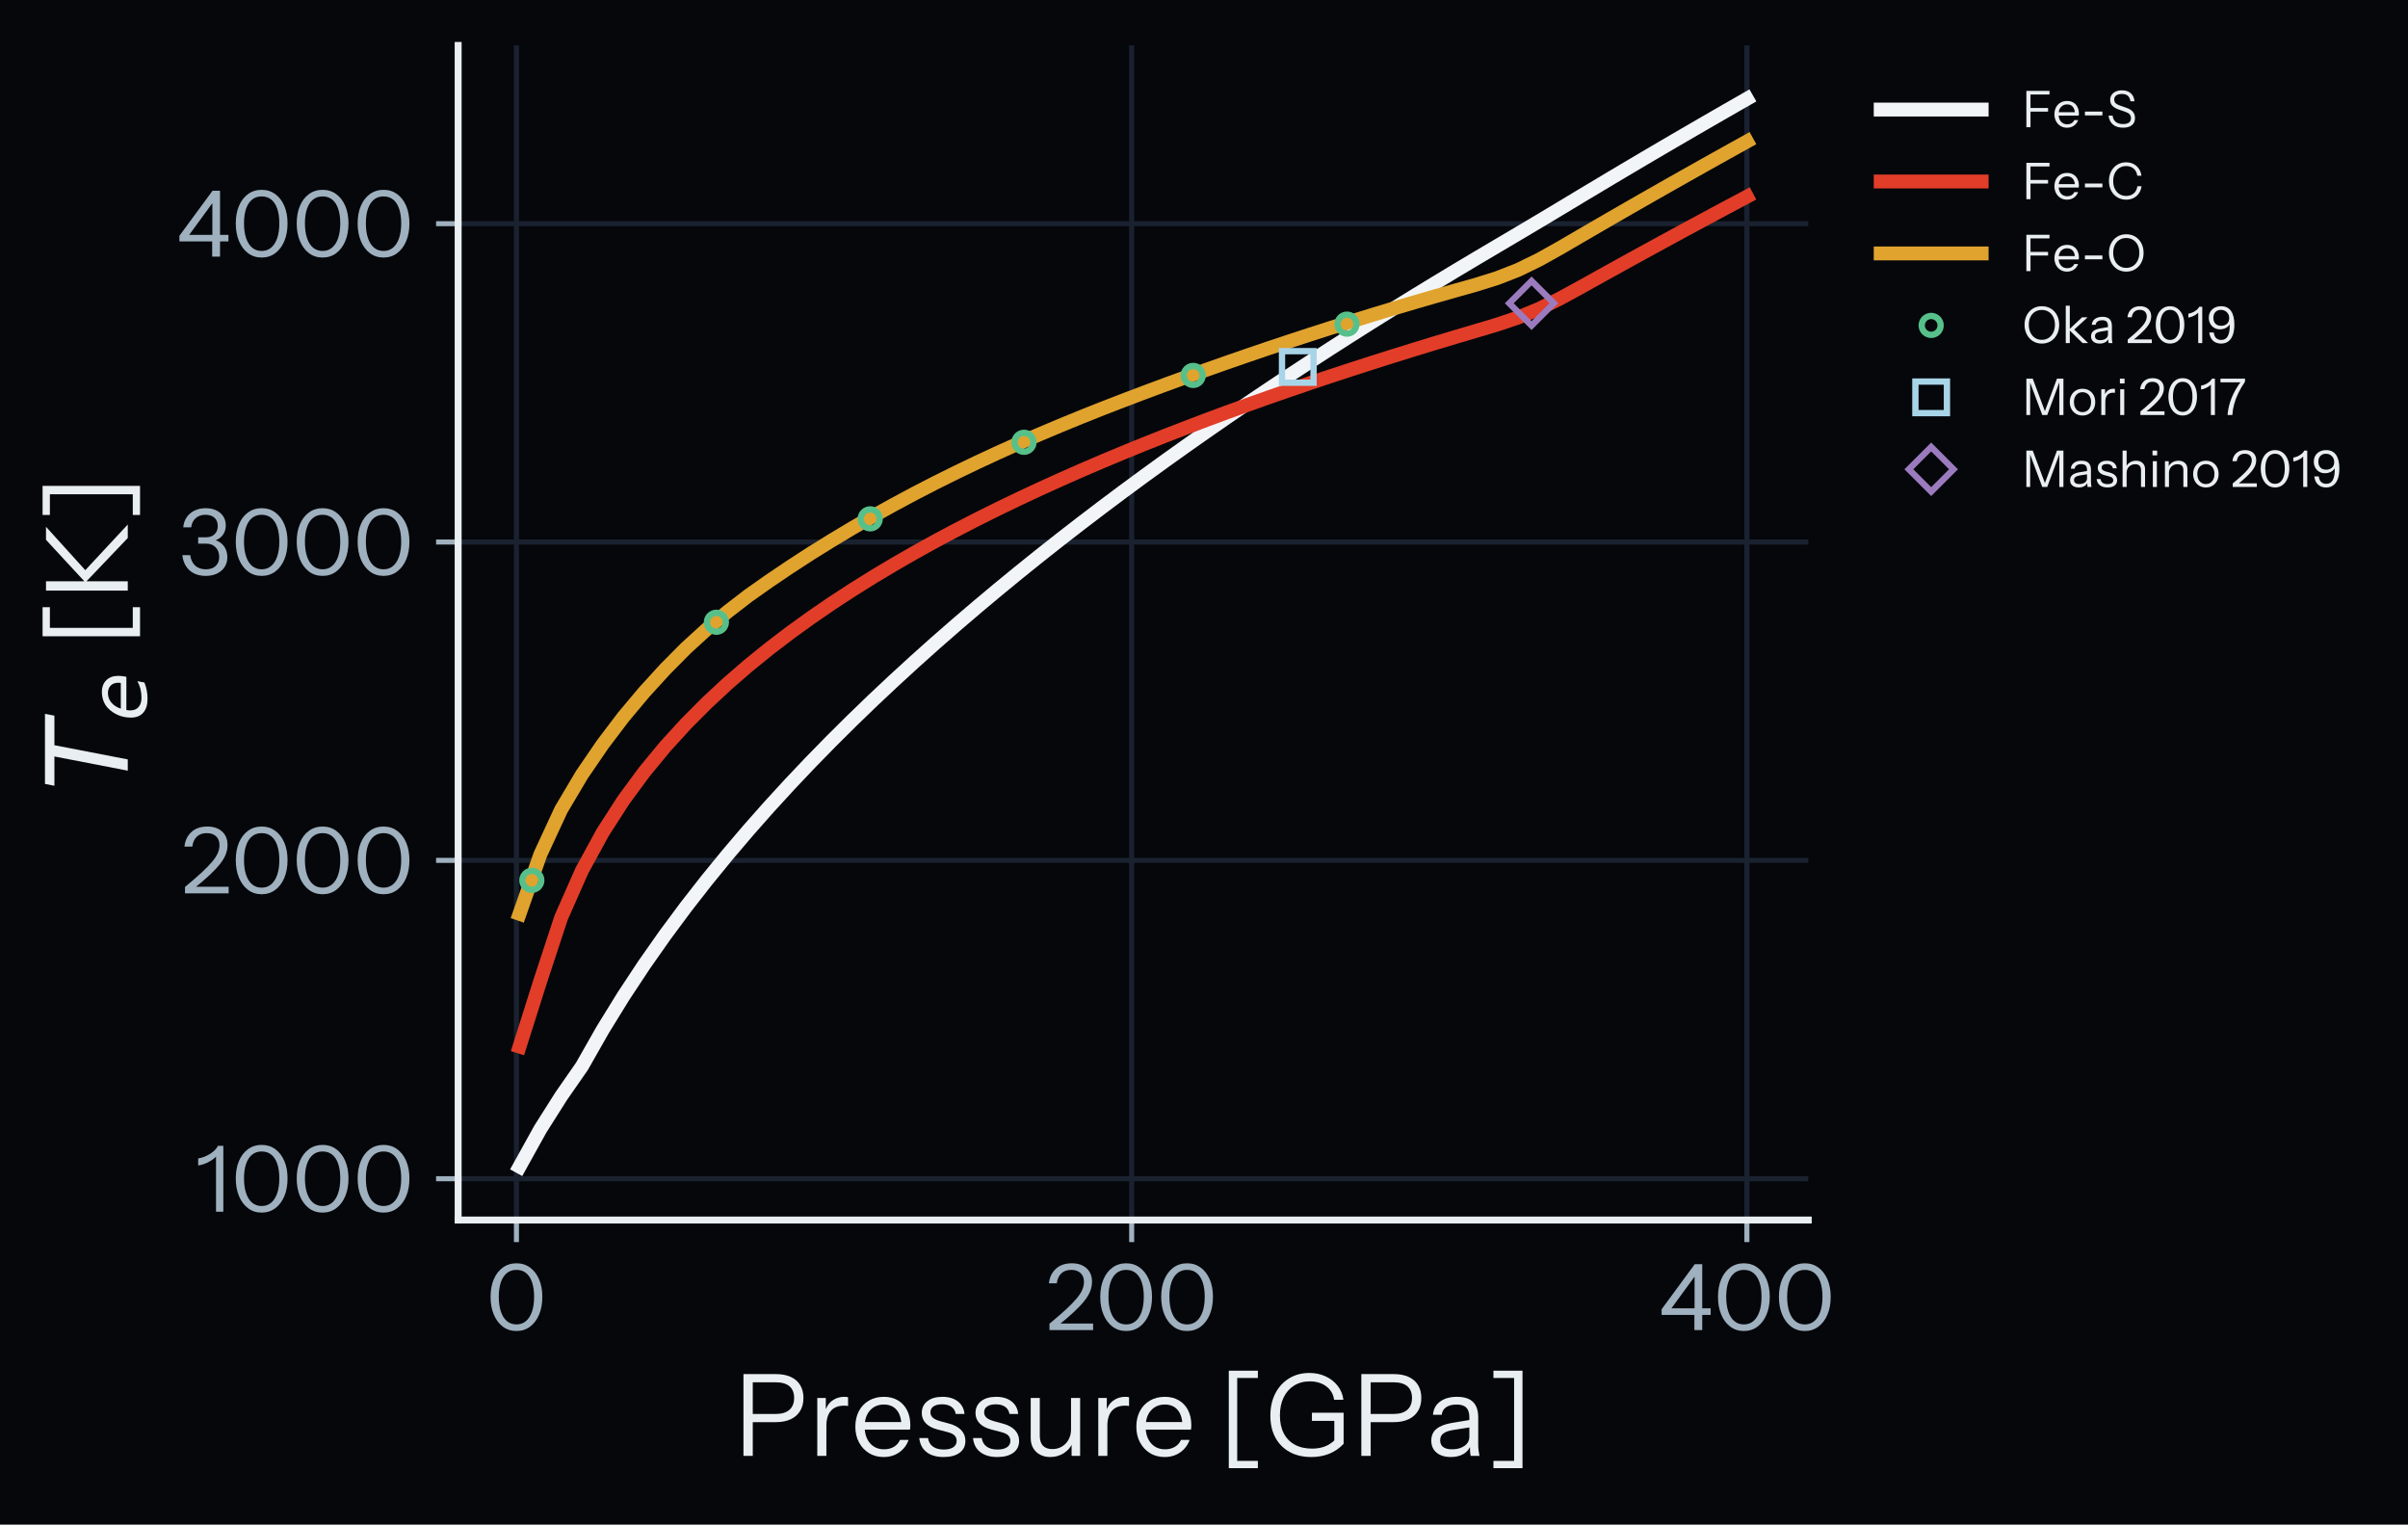
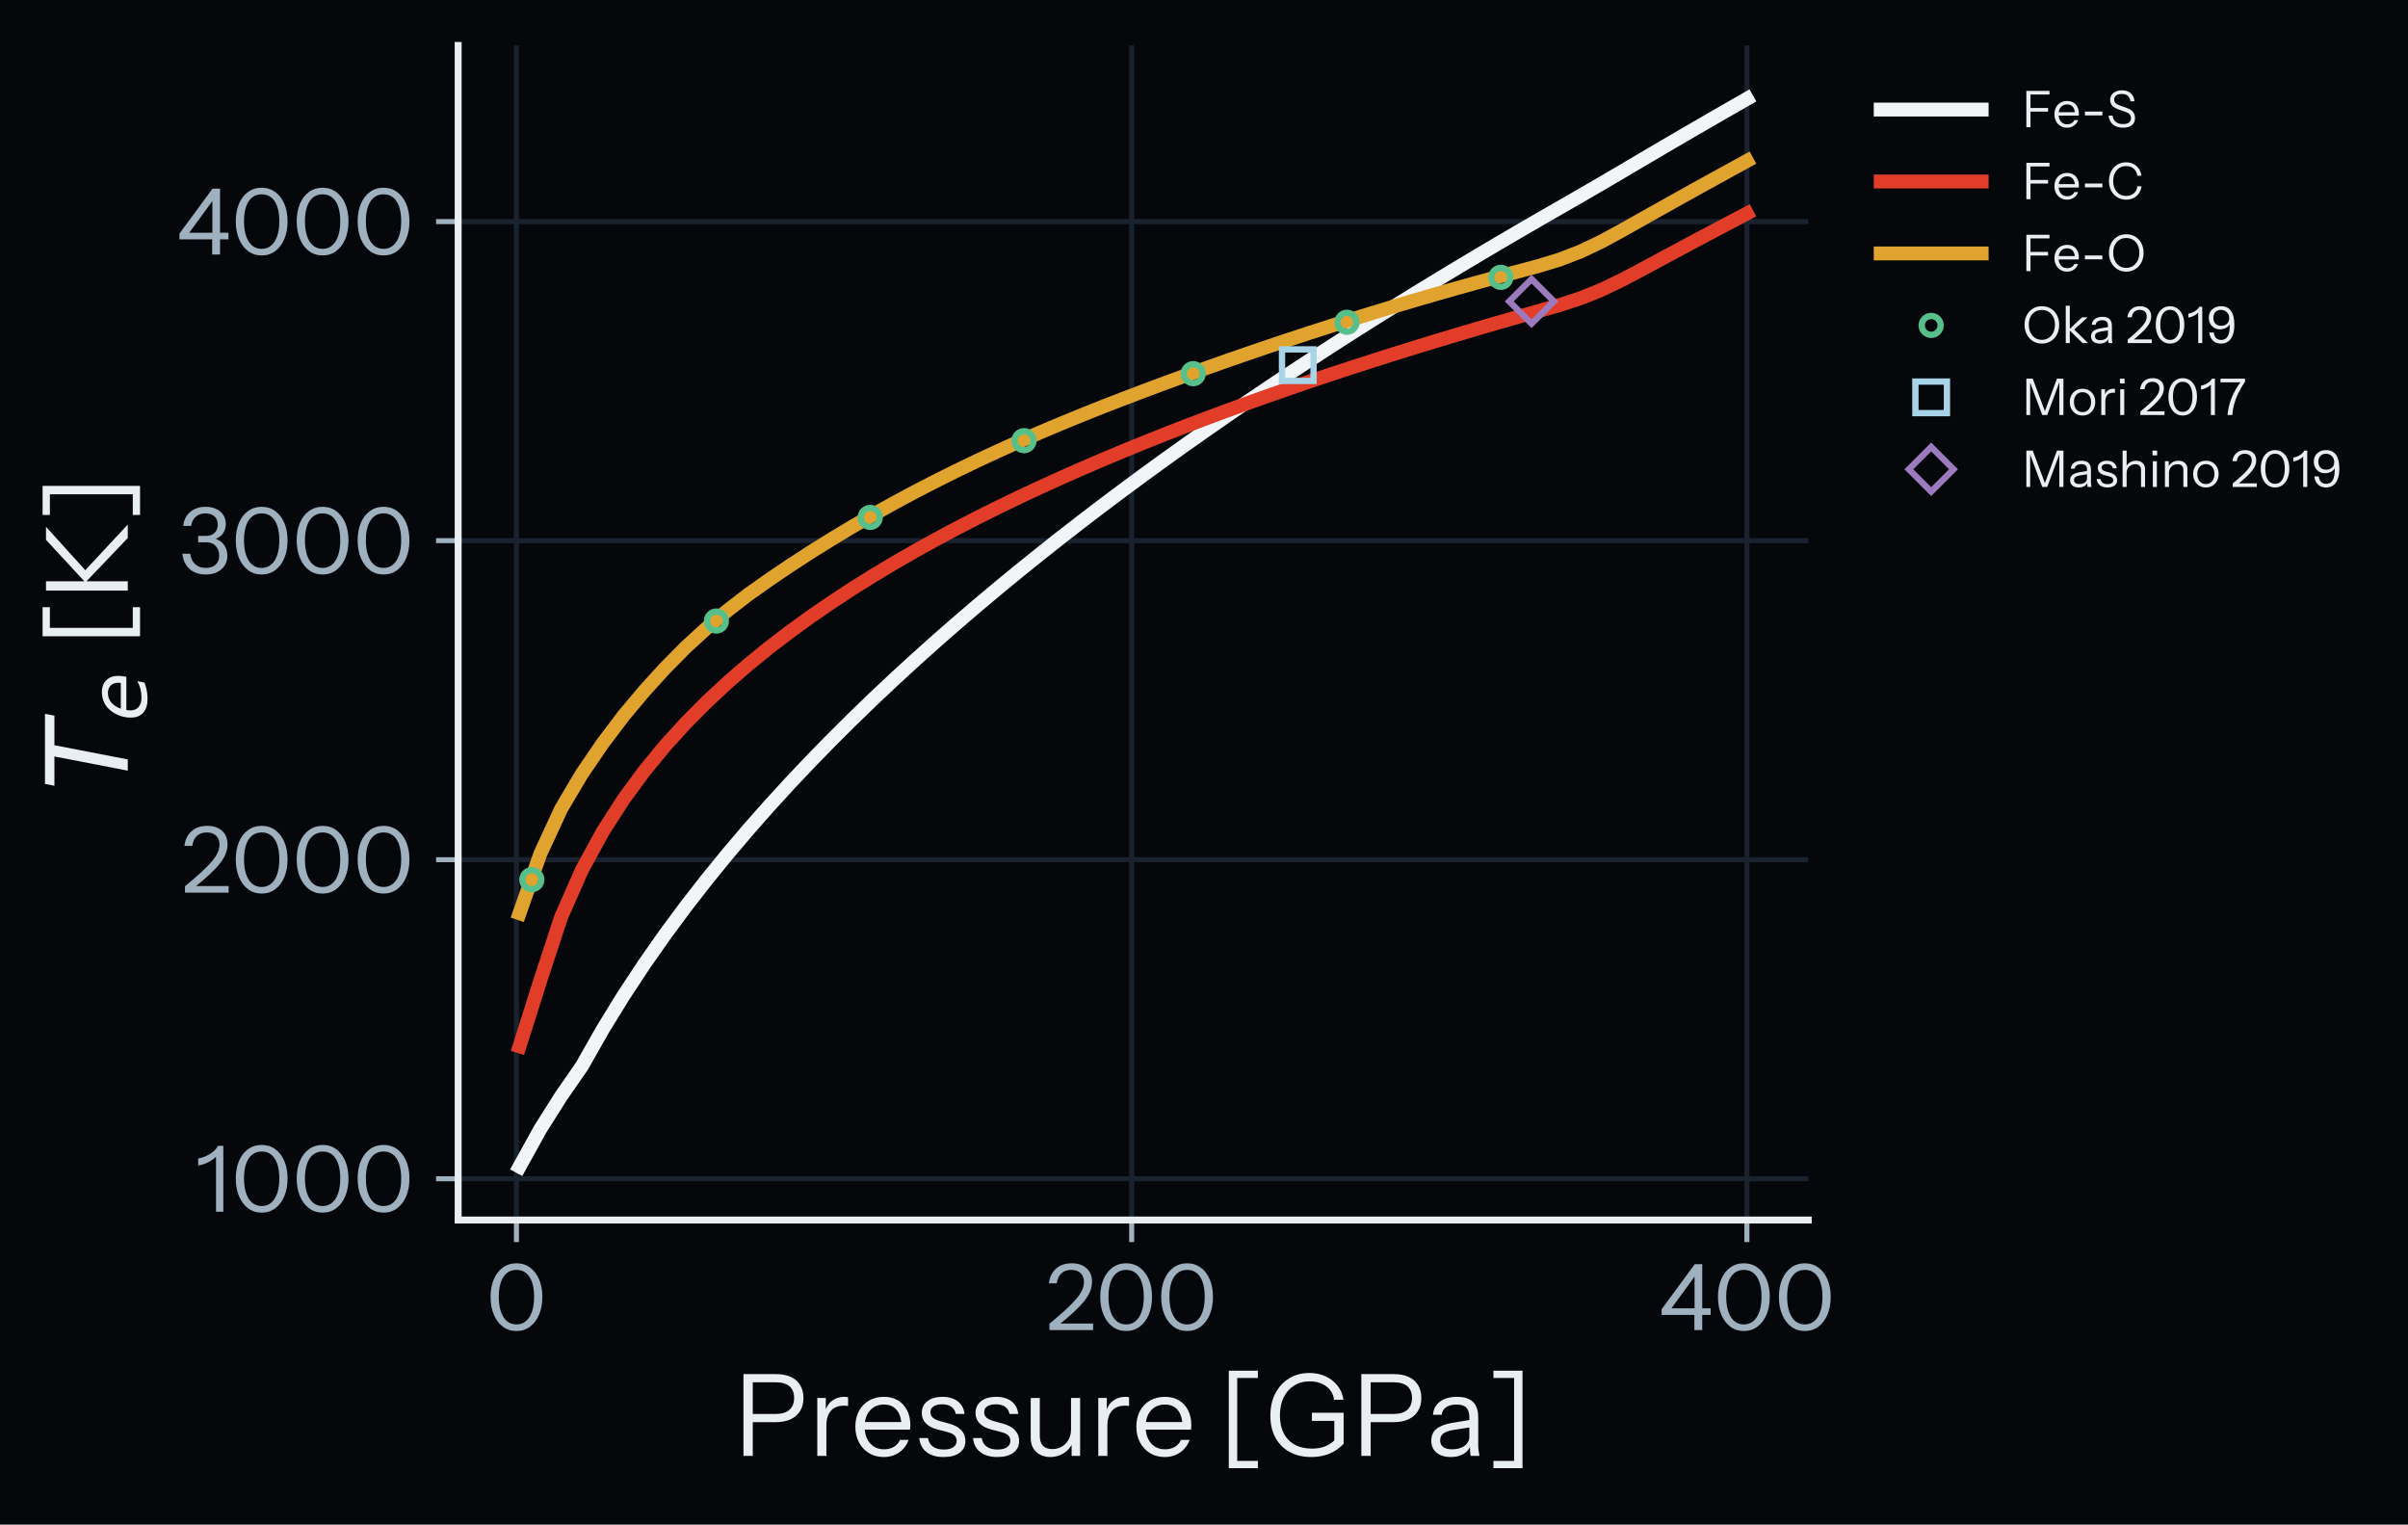
<svg xmlns="http://www.w3.org/2000/svg" xmlns:xlink="http://www.w3.org/1999/xlink" width="381.616pt" height="241.579pt" viewBox="0 0 381.616 241.579" version="1.1">
  <defs>
    <style type="text/css">*{stroke-linejoin: round; stroke-linecap: butt}</style>
  </defs>
  <g id="figure_1">
    <g id="patch_1">
      <path d="M 0 241.579  L 381.616 241.579  L 381.616 0  L 0 0  z " style="fill: #05070b" />
    </g>
    <g id="axes_1">
      <g id="patch_2">
        <path d="M 72.608 193.316  L 286.57 193.316  L 286.57 7.2  L 72.608 7.2  z " style="fill: #05070b" />
      </g>
      <g id="matplotlib.axis_1">
        <g id="xtick_1">
          <g id="line2d_1">
-             <path d="M 81.846 193.316  L 81.846 7.2  " clip-path="url(#pe6717783c5)" style="fill: none; stroke: #1a2230; stroke-width: 0.8; stroke-linecap: square" />
+             <path d="M 81.846 193.316  L 81.846 7.2  " clip-path="url(#p23f329e859)" style="fill: none; stroke: #1a2230; stroke-width: 0.8; stroke-linecap: square" />
          </g>
          <g id="line2d_2">
            <defs>
              <path id="m2e974000b8" d="M 0 0  L 0 3.5  " style="stroke: #9fb0be; stroke-width: 0.8" />
            </defs>
            <g>
              <use xlink:href="#m2e974000b8" x="81.846" y="193.316" style="fill: #9fb0be; stroke: #9fb0be; stroke-width: 0.8" />
            </g>
          </g>
          <g id="text_1">
            <g style="fill: #9fb0be" transform="translate(77.01825 210.7564) scale(0.145 -0.145)">
              <defs>
                <path id="InstrumentSans-Regular-30" d="M 2131 -64  Q 1587 -64 1180 240  Q 774 544 547 1085  Q 320 1626 320 2323  Q 320 3021 544 3549  Q 768 4077 1177 4374  Q 1587 4672 2131 4672  Q 2675 4672 3081 4374  Q 3488 4077 3715 3549  Q 3942 3021 3942 2323  Q 3942 1619 3715 1081  Q 3488 544 3081 240  Q 2675 -64 2131 -64  z M 2131 397  Q 2522 397 2797 630  Q 3072 864 3219 1296  Q 3366 1728 3366 2330  Q 3366 2925 3222 3347  Q 3078 3770 2803 3990  Q 2528 4211 2131 4211  Q 1734 4211 1459 3987  Q 1184 3763 1040 3344  Q 896 2925 896 2330  Q 896 1728 1043 1293  Q 1190 858 1465 627  Q 1741 397 2131 397  z " transform="scale(0.015625)" />
              </defs>
              <use xlink:href="#InstrumentSans-Regular-30" />
            </g>
          </g>
        </g>
        <g id="xtick_2">
          <g id="line2d_3">
-             <path d="M 179.345 193.316  L 179.345 7.2  " clip-path="url(#pe6717783c5)" style="fill: none; stroke: #1a2230; stroke-width: 0.8; stroke-linecap: square" />
+             <path d="M 179.345 193.316  L 179.345 7.2  " clip-path="url(#p23f329e859)" style="fill: none; stroke: #1a2230; stroke-width: 0.8; stroke-linecap: square" />
          </g>
          <g id="line2d_4">
            <g>
              <use xlink:href="#m2e974000b8" x="179.345" y="193.316" style="fill: #9fb0be; stroke: #9fb0be; stroke-width: 0.8" />
            </g>
          </g>
          <g id="text_2">
            <g style="fill: #9fb0be" transform="translate(165.7378 210.7564) scale(0.145 -0.145)">
              <defs>
                <path id="InstrumentSans-Regular-32" d="M 256 0  L 256 448  Q 947 1018 1411 1446  Q 1875 1875 2153 2208  Q 2432 2541 2550 2819  Q 2669 3098 2669 3366  Q 2669 3763 2432 3987  Q 2195 4211 1779 4211  Q 1350 4211 1088 3968  Q 826 3725 768 3270  L 218 3270  Q 282 3898 701 4285  Q 1120 4672 1818 4672  Q 2464 4672 2848 4326  Q 3232 3981 3232 3379  Q 3232 3053 3107 2726  Q 2982 2400 2697 2041  Q 2413 1683 1949 1251  Q 1485 819 800 275  L 678 461  L 3309 461  L 3309 0  L 256 0  z " transform="scale(0.015625)" />
              </defs>
              <use xlink:href="#InstrumentSans-Regular-32" />
              <use xlink:href="#InstrumentSans-Regular-30" transform="translate(54.49999 0)" />
              <use xlink:href="#InstrumentSans-Regular-30" transform="translate(121.1 0)" />
            </g>
          </g>
        </g>
        <g id="xtick_3">
          <g id="line2d_5">
-             <path d="M 276.844 193.316  L 276.844 7.2  " clip-path="url(#pe6717783c5)" style="fill: none; stroke: #1a2230; stroke-width: 0.8; stroke-linecap: square" />
+             <path d="M 276.844 193.316  L 276.844 7.2  " clip-path="url(#p23f329e859)" style="fill: none; stroke: #1a2230; stroke-width: 0.8; stroke-linecap: square" />
          </g>
          <g id="line2d_6">
            <g>
              <use xlink:href="#m2e974000b8" x="276.844" y="193.316" style="fill: #9fb0be; stroke: #9fb0be; stroke-width: 0.8" />
            </g>
          </g>
          <g id="text_3">
            <g style="fill: #9fb0be" transform="translate(262.838 210.7564) scale(0.145 -0.145)">
              <defs>
                <path id="InstrumentSans-Regular-34" d="M 2509 0  L 2509 1216  L 2522 1344  L 2522 3974  L 2694 3974  L 749 1312  L 576 1523  L 3648 1523  L 3648 1062  L 218 1062  L 218 1459  L 2534 4608  L 3059 4608  L 3059 0  L 2509 0  z " transform="scale(0.015625)" />
              </defs>
              <use xlink:href="#InstrumentSans-Regular-34" />
              <use xlink:href="#InstrumentSans-Regular-30" transform="translate(59.99999 0)" />
              <use xlink:href="#InstrumentSans-Regular-30" transform="translate(126.6 0)" />
            </g>
          </g>
        </g>
        <g id="text_4">
          <g style="fill: #e9eef2" transform="translate(116.2753 230.6889) scale(0.18 -0.18)">
            <defs>
              <path id="InstrumentSans-Regular-50" d="M 550 0  L 550 4608  L 2381 4608  Q 2874 4608 3219 4448  Q 3565 4288 3747 3987  Q 3930 3686 3930 3264  Q 3930 2842 3747 2538  Q 3565 2234 3219 2067  Q 2874 1901 2381 1901  L 934 1901  L 934 2362  L 2362 2362  Q 2874 2362 3139 2595  Q 3405 2829 3405 3264  Q 3405 3699 3142 3923  Q 2880 4147 2362 4147  L 1075 4147  L 1075 0  L 550 0  z " transform="scale(0.015625)" />
              <path id="InstrumentSans-Regular-72" d="M 512 0  L 512 3264  L 992 3264  L 992 2432  L 1024 2432  L 1024 0  L 512 0  z M 1024 1702  L 941 2477  Q 1056 2893 1350 3110  Q 1645 3328 2029 3328  Q 2189 3328 2246 3302  L 2246 2810  Q 2214 2822 2156 2825  Q 2099 2829 2016 2829  Q 1530 2829 1277 2537  Q 1024 2246 1024 1702  z " transform="scale(0.015625)" />
              <path id="InstrumentSans-Regular-65" d="M 1850 -64  Q 1382 -64 1024 157  Q 666 378 461 762  Q 256 1146 256 1645  Q 256 2144 457 2525  Q 659 2906 1024 3117  Q 1389 3328 1862 3328  Q 2317 3328 2653 3129  Q 2989 2931 3171 2572  Q 3354 2214 3354 1728  Q 3354 1664 3350 1606  Q 3347 1549 3334 1478  L 640 1478  L 640 1907  L 3021 1907  L 2854 1670  Q 2854 2259 2595 2576  Q 2336 2893 1862 2893  Q 1376 2893 1078 2557  Q 781 2221 781 1651  Q 781 1069 1078 720  Q 1376 371 1875 371  Q 2189 371 2425 508  Q 2662 646 2771 902  L 3258 902  Q 3098 454 2723 195  Q 2349 -64 1850 -64  z " transform="scale(0.015625)" />
              <path id="InstrumentSans-Regular-73" d="M 1619 -64  Q 1018 -64 659 214  Q 301 493 250 1005  L 742 1005  Q 787 691 1017 524  Q 1248 358 1632 358  Q 1971 358 2163 486  Q 2355 614 2355 851  Q 2355 1018 2246 1142  Q 2138 1267 1811 1350  L 1286 1485  Q 838 1600 614 1840  Q 390 2080 390 2413  Q 390 2835 704 3081  Q 1018 3328 1555 3328  Q 2086 3328 2419 3072  Q 2752 2816 2797 2362  L 2304 2362  Q 2259 2624 2060 2765  Q 1862 2906 1536 2906  Q 1222 2906 1049 2787  Q 877 2669 877 2451  Q 877 2285 1001 2163  Q 1126 2042 1421 1958  L 1933 1818  Q 2387 1696 2617 1446  Q 2848 1197 2848 845  Q 2848 416 2521 176  Q 2195 -64 1619 -64  z " transform="scale(0.015625)" />
              <path id="InstrumentSans-Regular-75" d="M 1574 -64  Q 1254 -64 1004 67  Q 755 198 614 438  Q 474 678 474 992  L 474 3264  L 986 3264  L 986 1126  Q 986 755 1168 569  Q 1350 384 1690 384  Q 1997 384 2233 525  Q 2470 666 2608 918  Q 2746 1171 2746 1498  L 2829 723  Q 2669 358 2329 147  Q 1990 -64 1574 -64  z M 2778 0  L 2778 768  L 2746 768  L 2746 3264  L 3258 3264  L 3258 0  L 2778 0  z " transform="scale(0.015625)" />
              <path id="InstrumentSans-Regular-20" transform="scale(0.015625)" />
              <path id="InstrumentSans-Regular-5b" d="M 576 -691  L 576 4800  L 2214 4800  L 2214 4390  L 1050 4390  L 1050 -282  L 2214 -282  L 2214 -691  L 576 -691  z " transform="scale(0.015625)" />
              <path id="InstrumentSans-Regular-47" d="M 2624 -64  Q 1920 -64 1401 224  Q 883 512 601 1033  Q 320 1555 320 2266  Q 320 2976 598 3517  Q 877 4058 1373 4365  Q 1869 4672 2515 4672  Q 3021 4672 3433 4480  Q 3846 4288 4112 3949  Q 4378 3610 4435 3162  L 3910 3162  Q 3846 3635 3472 3916  Q 3098 4198 2534 4198  Q 2029 4198 1651 3958  Q 1274 3718 1066 3289  Q 858 2861 858 2278  Q 858 1696 1072 1277  Q 1286 858 1692 634  Q 2099 410 2669 410  Q 3059 410 3366 522  Q 3674 634 3923 870  L 4448 678  Q 4096 307 3638 121  Q 3181 -64 2624 -64  z M 3923 678  L 3923 2170  L 4122 1971  L 2662 1971  L 2662 2432  L 4448 2432  L 4448 678  L 3923 678  z " transform="scale(0.015625)" />
              <path id="InstrumentSans-Regular-61" d="M 2515 0  Q 2490 109 2480 249  Q 2470 390 2470 608  L 2438 608  L 2438 2170  Q 2438 2541 2268 2717  Q 2099 2893 1722 2893  Q 1350 2893 1129 2742  Q 909 2592 883 2317  L 390 2317  Q 422 2790 787 3059  Q 1152 3328 1741 3328  Q 2349 3328 2643 3040  Q 2938 2752 2938 2176  L 2938 608  Q 2938 467 2957 316  Q 2976 166 3008 0  L 2515 0  z M 1395 -64  Q 890 -64 592 182  Q 294 429 294 858  Q 294 1286 588 1523  Q 883 1760 1446 1856  L 2586 2048  L 2586 1626  L 1523 1459  Q 1165 1402 979 1267  Q 794 1133 794 877  Q 794 627 963 499  Q 1133 371 1466 371  Q 1894 371 2166 566  Q 2438 762 2438 1075  L 2522 621  Q 2419 294 2121 115  Q 1824 -64 1395 -64  z " transform="scale(0.015625)" />
              <path id="InstrumentSans-Regular-5d" d="M 2022 4800  L 2022 -691  L 384 -691  L 384 -282  L 1549 -282  L 1549 4390  L 384 4390  L 384 4800  L 2022 4800  z " transform="scale(0.015625)" />
            </defs>
            <use xlink:href="#InstrumentSans-Regular-50" />
            <use xlink:href="#InstrumentSans-Regular-72" transform="translate(65.59999 0)" />
            <use xlink:href="#InstrumentSans-Regular-65" transform="translate(103.1 0)" />
            <use xlink:href="#InstrumentSans-Regular-73" transform="translate(159.5 0)" />
            <use xlink:href="#InstrumentSans-Regular-73" transform="translate(206.8 0)" />
            <use xlink:href="#InstrumentSans-Regular-75" transform="translate(254.0999 0)" />
            <use xlink:href="#InstrumentSans-Regular-72" transform="translate(312.9999 0)" />
            <use xlink:href="#InstrumentSans-Regular-65" transform="translate(350.4999 0)" />
            <use xlink:href="#InstrumentSans-Regular-20" transform="translate(406.8999 0)" />
            <use xlink:href="#InstrumentSans-Regular-5b" transform="translate(426.8999 0)" />
            <use xlink:href="#InstrumentSans-Regular-47" transform="translate(467.4999 0)" />
            <use xlink:href="#InstrumentSans-Regular-50" transform="translate(543.9999 0)" />
            <use xlink:href="#InstrumentSans-Regular-61" transform="translate(609.5999 0)" />
            <use xlink:href="#InstrumentSans-Regular-5d" transform="translate(662.8999 0)" />
          </g>
        </g>
      </g>
      <g id="matplotlib.axis_2">
        <g id="ytick_1">
          <g id="line2d_7">
-             <path d="M 72.608 186.775  L 286.57 186.775  " clip-path="url(#pe6717783c5)" style="fill: none; stroke: #1a2230; stroke-width: 0.8; stroke-linecap: square" />
+             <path d="M 72.608 186.779  L 286.57 186.779  " clip-path="url(#p23f329e859)" style="fill: none; stroke: #1a2230; stroke-width: 0.8; stroke-linecap: square" />
          </g>
          <g id="line2d_8">
            <defs>
              <path id="m2f46859ac6" d="M 0 0  L -3.5 0  " style="stroke: #9fb0be; stroke-width: 0.8" />
            </defs>
            <g>
-               <use xlink:href="#m2f46859ac6" x="72.608" y="186.775" style="fill: #9fb0be; stroke: #9fb0be; stroke-width: 0.8" />
+               <use xlink:href="#m2f46859ac6" x="72.608" y="186.779" style="fill: #9fb0be; stroke: #9fb0be; stroke-width: 0.8" />
            </g>
          </g>
          <g id="text_5">
-             <g style="fill: #9fb0be" transform="translate(30.97141 191.9949) scale(0.145 -0.145)">
+             <g style="fill: #9fb0be" transform="translate(30.97141 191.9992) scale(0.145 -0.145)">
              <defs>
                <path id="InstrumentSans-Regular-31" d="M 1440 0  L 1440 4083  L 1574 4051  Q 1498 3878 1280 3705  Q 1062 3533 777 3405  Q 493 3277 192 3232  L 192 3725  Q 493 3776 768 3904  Q 1043 4032 1257 4214  Q 1472 4397 1574 4608  L 1952 4608  L 1952 0  L 1440 0  z " transform="scale(0.015625)" />
              </defs>
              <use xlink:href="#InstrumentSans-Regular-31" />
              <use xlink:href="#InstrumentSans-Regular-30" transform="translate(39.09999 0)" />
              <use xlink:href="#InstrumentSans-Regular-30" transform="translate(105.7 0)" />
              <use xlink:href="#InstrumentSans-Regular-30" transform="translate(172.3 0)" />
            </g>
          </g>
        </g>
        <g id="ytick_2">
          <g id="line2d_9">
-             <path d="M 72.608 136.331  L 286.57 136.331  " clip-path="url(#pe6717783c5)" style="fill: none; stroke: #1a2230; stroke-width: 0.8; stroke-linecap: square" />
+             <path d="M 72.608 136.223  L 286.57 136.223  " clip-path="url(#p23f329e859)" style="fill: none; stroke: #1a2230; stroke-width: 0.8; stroke-linecap: square" />
          </g>
          <g id="line2d_10">
            <g>
-               <use xlink:href="#m2f46859ac6" x="72.608" y="136.331" style="fill: #9fb0be; stroke: #9fb0be; stroke-width: 0.8" />
+               <use xlink:href="#m2f46859ac6" x="72.608" y="136.223" style="fill: #9fb0be; stroke: #9fb0be; stroke-width: 0.8" />
            </g>
          </g>
          <g id="text_6">
-             <g style="fill: #9fb0be" transform="translate(28.7375 141.5509) scale(0.145 -0.145)">
+             <g style="fill: #9fb0be" transform="translate(28.7375 141.4431) scale(0.145 -0.145)">
              <use xlink:href="#InstrumentSans-Regular-32" />
              <use xlink:href="#InstrumentSans-Regular-30" transform="translate(54.49999 0)" />
              <use xlink:href="#InstrumentSans-Regular-30" transform="translate(121.1 0)" />
              <use xlink:href="#InstrumentSans-Regular-30" transform="translate(187.7 0)" />
            </g>
          </g>
        </g>
        <g id="ytick_3">
          <g id="line2d_11">
-             <path d="M 72.608 85.887  L 286.57 85.887  " clip-path="url(#pe6717783c5)" style="fill: none; stroke: #1a2230; stroke-width: 0.8; stroke-linecap: square" />
+             <path d="M 72.608 85.667  L 286.57 85.667  " clip-path="url(#p23f329e859)" style="fill: none; stroke: #1a2230; stroke-width: 0.8; stroke-linecap: square" />
          </g>
          <g id="line2d_12">
            <g>
-               <use xlink:href="#m2f46859ac6" x="72.608" y="85.887" style="fill: #9fb0be; stroke: #9fb0be; stroke-width: 0.8" />
+               <use xlink:href="#m2f46859ac6" x="72.608" y="85.667" style="fill: #9fb0be; stroke: #9fb0be; stroke-width: 0.8" />
            </g>
          </g>
          <g id="text_7">
-             <g style="fill: #9fb0be" transform="translate(28.31609 91.10697) scale(0.145 -0.145)">
+             <g style="fill: #9fb0be" transform="translate(28.31609 90.88694) scale(0.145 -0.145)">
              <defs>
                <path id="InstrumentSans-Regular-33" d="M 1894 -64  Q 1434 -64 1085 105  Q 736 275 521 601  Q 307 928 256 1389  L 806 1389  Q 877 909 1158 653  Q 1440 397 1901 397  Q 2336 397 2585 627  Q 2835 858 2835 1254  Q 2835 1670 2592 1929  Q 2349 2189 1939 2189  L 1363 2189  L 1363 2637  L 1920 2637  Q 2291 2637 2512 2851  Q 2733 3066 2733 3424  Q 2733 3802 2499 4006  Q 2266 4211 1869 4211  Q 1478 4211 1203 3984  Q 928 3757 877 3334  L 320 3334  Q 358 3744 563 4041  Q 768 4339 1110 4505  Q 1453 4672 1882 4672  Q 2298 4672 2618 4525  Q 2938 4378 3117 4106  Q 3296 3834 3296 3469  Q 3296 3142 3149 2892  Q 3002 2643 2749 2502  Q 2496 2362 2170 2362  L 2131 2496  Q 2522 2496 2806 2333  Q 3091 2170 3248 1888  Q 3405 1606 3405 1235  Q 3405 851 3213 556  Q 3021 262 2681 99  Q 2342 -64 1894 -64  z " transform="scale(0.015625)" />
              </defs>
              <use xlink:href="#InstrumentSans-Regular-33" />
              <use xlink:href="#InstrumentSans-Regular-30" transform="translate(57.39999 0)" />
              <use xlink:href="#InstrumentSans-Regular-30" transform="translate(124 0)" />
              <use xlink:href="#InstrumentSans-Regular-30" transform="translate(190.6 0)" />
            </g>
          </g>
        </g>
        <g id="ytick_4">
          <g id="line2d_13">
-             <path d="M 72.608 35.443  L 286.57 35.443  " clip-path="url(#pe6717783c5)" style="fill: none; stroke: #1a2230; stroke-width: 0.8; stroke-linecap: square" />
+             <path d="M 72.608 35.111  L 286.57 35.111  " clip-path="url(#p23f329e859)" style="fill: none; stroke: #1a2230; stroke-width: 0.8; stroke-linecap: square" />
          </g>
          <g id="line2d_14">
            <g>
-               <use xlink:href="#m2f46859ac6" x="72.608" y="35.443" style="fill: #9fb0be; stroke: #9fb0be; stroke-width: 0.8" />
+               <use xlink:href="#m2f46859ac6" x="72.608" y="35.111" style="fill: #9fb0be; stroke: #9fb0be; stroke-width: 0.8" />
            </g>
          </g>
          <g id="text_8">
-             <g style="fill: #9fb0be" transform="translate(27.94 40.663) scale(0.145 -0.145)">
+             <g style="fill: #9fb0be" transform="translate(27.94 40.33082) scale(0.145 -0.145)">
              <use xlink:href="#InstrumentSans-Regular-34" />
              <use xlink:href="#InstrumentSans-Regular-30" transform="translate(59.99999 0)" />
              <use xlink:href="#InstrumentSans-Regular-30" transform="translate(126.6 0)" />
              <use xlink:href="#InstrumentSans-Regular-30" transform="translate(193.2 0)" />
            </g>
          </g>
        </g>
        <g id="text_9">
          <g style="fill: #e9eef2" transform="translate(20.25 125.2782) rotate(-90) scale(0.18 -0.18)">
            <defs>
              <path id="DejaVuSans-Oblique-54" d="M 378 4666  L 4325 4666  L 4225 4134  L 2559 4134  L 1759 0  L 1125 0  L 1925 4134  L 275 4134  L 378 4666  z " transform="scale(0.015625)" />
              <path id="DejaVuSans-Oblique-65" d="M 3078 2063  Q 3088 2113 3092 2166  Q 3097 2219 3097 2272  Q 3097 2653 2873 2875  Q 2650 3097 2266 3097  Q 1838 3097 1509 2826  Q 1181 2556 1013 2059  L 3078 2063  z M 3578 1613  L 903 1613  Q 884 1494 878 1425  Q 872 1356 872 1306  Q 872 872 1139 634  Q 1406 397 1894 397  Q 2269 397 2603 481  Q 2938 566 3225 728  L 3116 159  Q 2806 34 2476 -28  Q 2147 -91 1806 -91  Q 1078 -91 686 257  Q 294 606 294 1247  Q 294 1794 489 2264  Q 684 2734 1063 3103  Q 1306 3334 1642 3459  Q 1978 3584 2356 3584  Q 2950 3584 3301 3228  Q 3653 2872 3653 2272  Q 3653 2128 3634 1964  Q 3616 1800 3578 1613  z " transform="scale(0.015625)" />
              <path id="InstrumentSans-Regular-4b" d="M 550 0  L 550 4608  L 1075 4608  L 1075 0  L 550 0  z M 1018 2394  L 3411 4608  L 4147 4608  L 1702 2394  L 1018 2394  z M 3514 0  L 1005 2394  L 1702 2394  L 4275 0  L 3514 0  z " transform="scale(0.015625)" />
            </defs>
            <use xlink:href="#DejaVuSans-Oblique-54" />
            <use xlink:href="#DejaVuSans-Oblique-65" transform="translate(61.08398 -16.40625) scale(0.7)" />
            <use xlink:href="#InstrumentSans-Regular-20" transform="translate(106.8848 0)" />
            <use xlink:href="#InstrumentSans-Regular-5b" transform="translate(126.8847 0)" />
            <use xlink:href="#InstrumentSans-Regular-4b" transform="translate(167.4847 0)" />
            <use xlink:href="#InstrumentSans-Regular-5d" transform="translate(236.6847 0)" />
          </g>
        </g>
      </g>
      <g id="line2d_15">
-         <path d="M 82.334 184.857  L 85.631 178.913  L 88.927 173.706  L 92.224 168.962  L 95.521 163.164  L 98.818 157.816  L 102.115 152.828  L 105.411 148.137  L 108.708 143.696  L 112.005 139.471  L 115.302 135.433  L 118.598 131.559  L 121.895 127.831  L 125.192 124.235  L 128.489 120.757  L 131.786 117.387  L 135.082 114.116  L 138.379 110.934  L 141.676 107.837  L 144.973 104.817  L 148.269 101.868  L 151.566 98.987  L 154.863 96.169  L 158.16 93.41  L 161.457 90.706  L 164.753 88.055  L 168.05 85.453  L 171.347 82.898  L 174.644 80.388  L 177.941 77.92  L 181.237 75.492  L 184.534 73.102  L 187.831 70.749  L 191.128 68.432  L 194.424 66.147  L 197.721 63.895  L 201.018 61.674  L 204.315 59.483  L 207.612 57.32  L 210.908 55.184  L 214.205 53.075  L 217.502 50.992  L 220.799 48.933  L 224.096 46.898  L 227.392 44.886  L 230.689 42.896  L 233.986 40.928  L 237.283 38.978  L 240.579 37.031  L 243.876 35.072  L 247.173 33.096  L 250.47 31.112  L 253.767 29.136  L 257.063 27.172  L 260.36 25.223  L 263.657 23.285  L 266.954 21.361  L 270.251 19.449  L 273.547 17.548  L 276.844 15.66  " clip-path="url(#pe6717783c5)" style="fill: none; stroke: #f2f5f7; stroke-width: 2.2; stroke-linecap: square" />
+         <path d="M 82.334 184.857  L 85.631 178.899  L 88.927 173.681  L 92.224 168.926  L 95.521 163.116  L 98.818 157.755  L 102.115 152.756  L 105.411 148.055  L 108.708 143.605  L 112.005 139.37  L 115.302 135.323  L 118.598 131.44  L 121.895 127.705  L 125.192 124.1  L 128.489 120.615  L 131.786 117.237  L 135.082 113.958  L 138.379 110.77  L 141.676 107.666  L 144.973 104.639  L 148.269 101.684  L 151.566 98.797  L 154.863 95.972  L 158.16 93.207  L 161.457 90.497  L 164.753 87.84  L 168.05 85.232  L 171.347 82.672  L 174.644 80.156  L 177.941 77.682  L 181.237 75.249  L 184.534 72.854  L 187.831 70.496  L 191.128 68.173  L 194.424 65.883  L 197.721 63.626  L 201.018 61.4  L 204.315 59.204  L 207.612 57.036  L 210.908 54.896  L 214.205 52.782  L 217.502 50.694  L 220.799 48.631  L 224.096 46.591  L 227.392 44.575  L 230.689 42.58  L 233.986 40.608  L 237.283 38.656  L 240.579 36.725  L 243.876 34.813  L 247.173 32.917  L 250.47 31.021  L 253.767 29.107  L 257.063 27.172  L 260.36 25.227  L 263.657 23.289  L 266.954 21.364  L 270.251 19.451  L 273.547 17.549  L 276.844 15.66  " clip-path="url(#p23f329e859)" style="fill: none; stroke: #f2f5f7; stroke-width: 2.2; stroke-linecap: square" />
      </g>
      <g id="line2d_16">
-         <path d="M 82.334 165.833  L 85.631 155.416  L 88.927 145.399  L 92.224 137.943  L 95.521 131.904  L 98.818 126.78  L 102.115 122.303  L 105.411 118.309  L 108.708 114.692  L 112.005 111.379  L 115.302 108.316  L 118.598 105.464  L 121.895 102.791  L 125.192 100.273  L 128.489 97.891  L 131.786 95.629  L 135.082 93.474  L 138.379 91.415  L 141.676 89.442  L 144.973 87.547  L 148.269 85.724  L 151.566 83.967  L 154.863 82.269  L 158.16 80.628  L 161.457 79.038  L 164.753 77.497  L 168.05 76  L 171.347 74.545  L 174.644 73.129  L 177.941 71.75  L 181.237 70.406  L 184.534 69.095  L 187.831 67.815  L 191.128 66.563  L 194.424 65.34  L 197.721 64.143  L 201.018 62.972  L 204.315 61.824  L 207.612 60.699  L 210.908 59.596  L 214.205 58.513  L 217.502 57.451  L 220.799 56.408  L 224.096 55.383  L 227.392 54.375  L 230.689 53.385  L 233.986 52.411  L 237.283 51.427  L 240.579 50.314  L 243.876 48.955  L 247.173 47.329  L 250.47 45.531  L 253.767 43.694  L 257.063 41.868  L 260.36 40.055  L 263.657 38.253  L 266.954 36.463  L 270.251 34.685  L 273.547 32.917  L 276.844 31.161  " clip-path="url(#pe6717783c5)" style="fill: none; stroke: #e23d28; stroke-width: 2.2; stroke-linecap: square" />
+         <path d="M 82.334 165.791  L 85.631 155.351  L 88.927 145.311  L 92.224 137.838  L 95.521 131.786  L 98.818 126.651  L 102.115 122.164  L 105.411 118.161  L 108.708 114.536  L 112.005 111.216  L 115.302 108.146  L 118.598 105.287  L 121.895 102.608  L 125.192 100.085  L 128.489 97.698  L 131.786 95.431  L 135.082 93.271  L 138.379 91.207  L 141.676 89.229  L 144.973 87.331  L 148.269 85.504  L 151.566 83.742  L 154.863 82.041  L 158.16 80.396  L 161.457 78.803  L 164.753 77.258  L 168.05 75.758  L 171.347 74.3  L 174.644 72.881  L 177.941 71.499  L 181.237 70.152  L 184.534 68.838  L 187.831 67.554  L 191.128 66.3  L 194.424 65.074  L 197.721 63.875  L 201.018 62.701  L 204.315 61.55  L 207.612 60.423  L 210.908 59.317  L 214.205 58.232  L 217.502 57.168  L 220.799 56.122  L 224.096 55.095  L 227.392 54.085  L 230.689 53.093  L 233.986 52.116  L 237.283 51.156  L 240.579 50.21  L 243.876 49.279  L 247.173 48.334  L 250.47 47.257  L 253.767 45.935  L 257.063 44.354  L 260.36 42.61  L 263.657 40.831  L 266.954 39.064  L 270.251 37.307  L 273.547 35.562  L 276.844 33.827  " clip-path="url(#p23f329e859)" style="fill: none; stroke: #e23d28; stroke-width: 2.2; stroke-linecap: square" />
      </g>
      <g id="line2d_17">
-         <path d="M 82.334 144.798  L 85.631 135.4  L 88.927 128.291  L 92.224 122.74  L 95.521 117.922  L 98.818 113.572  L 102.115 109.645  L 105.411 106.035  L 108.708 102.709  L 112.005 99.699  L 115.302 96.925  L 118.598 94.387  L 121.895 92.062  L 125.192 89.836  L 128.489 87.697  L 131.786 85.65  L 135.082 83.671  L 138.379 81.774  L 141.676 79.944  L 144.973 78.179  L 148.269 76.479  L 151.566 74.843  L 154.863 73.257  L 158.16 71.728  L 161.457 70.247  L 164.753 68.813  L 168.05 67.423  L 171.347 66.073  L 174.644 64.759  L 177.941 63.483  L 181.237 62.232  L 184.534 61.004  L 187.831 59.799  L 191.128 58.615  L 194.424 57.45  L 197.721 56.309  L 201.018 55.186  L 204.315 54.088  L 207.612 53.009  L 210.908 51.948  L 214.205 50.911  L 217.502 49.891  L 220.799 48.892  L 224.096 47.918  L 227.392 46.96  L 230.689 46.023  L 233.986 45.093  L 237.283 44.059  L 240.579 42.77  L 243.876 41.166  L 247.173 39.324  L 250.47 37.401  L 253.767 35.485  L 257.063 33.582  L 260.36 31.691  L 263.657 29.813  L 266.954 27.947  L 270.251 26.094  L 273.547 24.251  L 276.844 22.42  " clip-path="url(#pe6717783c5)" style="fill: none; stroke: #e0a32e; stroke-width: 2.2; stroke-linecap: square" />
+         <path d="M 82.334 144.709  L 85.631 135.29  L 88.927 128.166  L 92.224 122.601  L 95.521 117.773  L 98.818 113.413  L 102.115 109.478  L 105.411 105.859  L 108.708 102.527  L 112.005 99.509  L 115.302 96.73  L 118.598 94.186  L 121.895 91.855  L 125.192 89.625  L 128.489 87.481  L 131.786 85.429  L 135.082 83.446  L 138.379 81.545  L 141.676 79.711  L 144.973 77.942  L 148.269 76.238  L 151.566 74.598  L 154.863 73.009  L 158.16 71.477  L 161.457 69.992  L 164.753 68.555  L 168.05 67.162  L 171.347 65.809  L 174.644 64.492  L 177.941 63.213  L 181.237 61.96  L 184.534 60.729  L 187.831 59.521  L 191.128 58.334  L 194.424 57.167  L 197.721 56.024  L 201.018 54.897  L 204.315 53.797  L 207.612 52.716  L 210.908 51.652  L 214.205 50.614  L 217.502 49.591  L 220.799 48.589  L 224.096 47.613  L 227.392 46.653  L 230.689 45.714  L 233.986 44.795  L 237.283 43.893  L 240.579 43.015  L 243.876 42.132  L 247.173 41.127  L 250.47 39.86  L 253.767 38.29  L 257.063 36.502  L 260.36 34.642  L 263.657 32.79  L 266.954 30.95  L 270.251 29.122  L 273.547 27.305  L 276.844 25.499  " clip-path="url(#p23f329e859)" style="fill: none; stroke: #e0a32e; stroke-width: 2.2; stroke-linecap: square" />
      </g>
      <g id="line2d_18">
        <defs>
          <path id="m147ff43130" d="M 0 1.5  C 0.398 1.5 0.779 1.342 1.061 1.061  C 1.342 0.779 1.5 0.398 1.5 0  C 1.5 -0.398 1.342 -0.779 1.061 -1.061  C 0.779 -1.342 0.398 -1.5 0 -1.5  C -0.398 -1.5 -0.779 -1.342 -1.061 -1.061  C -1.342 -0.779 -1.5 -0.398 -1.5 0  C -1.5 0.398 -1.342 0.779 -1.061 1.061  C -0.779 1.342 -0.398 1.5 0 1.5  z " style="stroke: #57c08a" />
        </defs>
-         <g clip-path="url(#pe6717783c5)">
-           <use xlink:href="#m147ff43130" x="84.284" y="139.49" style="fill-opacity: 0; stroke: #57c08a" />
-           <use xlink:href="#m147ff43130" x="113.533" y="98.596" style="fill-opacity: 0; stroke: #57c08a" />
-           <use xlink:href="#m147ff43130" x="137.908" y="82.214" style="fill-opacity: 0; stroke: #57c08a" />
-           <use xlink:href="#m147ff43130" x="162.283" y="70.08" style="fill-opacity: 0; stroke: #57c08a" />
-           <use xlink:href="#m147ff43130" x="189.095" y="59.49" style="fill-opacity: 0; stroke: #57c08a" />
-           <use xlink:href="#m147ff43130" x="213.47" y="51.36" style="fill-opacity: 0; stroke: #57c08a" />
+         <g clip-path="url(#p23f329e859)">
+           <use xlink:href="#m147ff43130" x="84.284" y="139.389" style="fill-opacity: 0; stroke: #57c08a" />
+           <use xlink:href="#m147ff43130" x="113.533" y="98.404" style="fill-opacity: 0; stroke: #57c08a" />
+           <use xlink:href="#m147ff43130" x="137.908" y="81.985" style="fill-opacity: 0; stroke: #57c08a" />
+           <use xlink:href="#m147ff43130" x="162.283" y="69.825" style="fill-opacity: 0; stroke: #57c08a" />
+           <use xlink:href="#m147ff43130" x="189.095" y="59.211" style="fill-opacity: 0; stroke: #57c08a" />
+           <use xlink:href="#m147ff43130" x="213.47" y="51.063" style="fill-opacity: 0; stroke: #57c08a" />
+           <use xlink:href="#m147ff43130" x="237.845" y="43.946" style="fill-opacity: 0; stroke: #57c08a" />
        </g>
      </g>
      <g id="line2d_19">
        <defs>
          <path id="mc15f3eb1dc" d="M -2.5 2.5  L 2.5 2.5  L 2.5 -2.5  L -2.5 -2.5  z " style="stroke: #a8d4e8; stroke-linejoin: miter" />
        </defs>
-         <g clip-path="url(#pe6717783c5)">
-           <use xlink:href="#mc15f3eb1dc" x="205.67" y="58.143" style="fill-opacity: 0; stroke: #a8d4e8; stroke-linejoin: miter" />
+         <g clip-path="url(#p23f329e859)">
+           <use xlink:href="#mc15f3eb1dc" x="205.67" y="57.861" style="fill-opacity: 0; stroke: #a8d4e8; stroke-linejoin: miter" />
        </g>
      </g>
      <g id="line2d_20">
        <defs>
          <path id="mdd36c38541" d="M -0 3.536  L 3.536 0  L 0 -3.536  L -3.536 -0  z " style="stroke: #9b7bbe; stroke-linejoin: miter" />
        </defs>
-         <g clip-path="url(#pe6717783c5)">
-           <use xlink:href="#mdd36c38541" x="242.719" y="48.054" style="fill-opacity: 0; stroke: #9b7bbe; stroke-linejoin: miter" />
+         <g clip-path="url(#p23f329e859)">
+           <use xlink:href="#mdd36c38541" x="242.719" y="47.75" style="fill-opacity: 0; stroke: #9b7bbe; stroke-linejoin: miter" />
        </g>
      </g>
      <g id="patch_3">
        <path d="M 72.608 193.316  L 72.608 7.2  " style="fill: none; stroke: #e9eef2; stroke-width: 1.1; stroke-linejoin: miter; stroke-linecap: square" />
      </g>
      <g id="patch_4">
        <path d="M 72.608 193.316  L 286.57 193.316  " style="fill: none; stroke: #e9eef2; stroke-width: 1.1; stroke-linejoin: miter; stroke-linecap: square" />
      </g>
      <g id="legend_1">
        <g id="patch_5">
          <path d="M 296.449 82  L 372.816 82  Q 374.416 82 374.416 80.4  L 374.416 12.8  Q 374.416 11.2 372.816 11.2  L 296.449 11.2  Q 294.849 11.2 294.849 12.8  L 294.849 80.4  Q 294.849 82 296.449 82  z " style="fill: #05070b" />
        </g>
        <g id="line2d_21">
          <path d="M 298.049 17.36  L 306.049 17.36  L 314.049 17.36  " style="fill: none; stroke: #f2f5f7; stroke-width: 2.2; stroke-linecap: square" />
        </g>
        <g id="text_10">
          <g style="fill: #e9eef2" transform="translate(320.4488 20.16) scale(0.08 -0.08)">
            <defs>
              <path id="InstrumentSans-Regular-46" d="M 550 0  L 550 4608  L 1075 4608  L 1075 0  L 550 0  z M 819 1978  L 819 2438  L 3302 2438  L 3302 1978  L 819 1978  z M 819 4147  L 819 4608  L 3482 4608  L 3482 4147  L 819 4147  z " transform="scale(0.015625)" />
              <path id="InstrumentSans-Regular-2d" d="M 512 1498  L 512 1984  L 2726 1984  L 2726 1498  L 512 1498  z " transform="scale(0.015625)" />
              <path id="InstrumentSans-Regular-53" d="M 2112 -58  Q 1306 -58 829 339  Q 352 736 269 1472  L 781 1472  Q 851 941 1184 672  Q 1517 403 2106 403  Q 2605 403 2857 592  Q 3110 781 3110 1146  Q 3110 1459 2937 1644  Q 2765 1830 2400 1952  L 1626 2221  Q 1037 2426 755 2717  Q 474 3008 474 3456  Q 474 3827 659 4099  Q 845 4371 1184 4524  Q 1523 4678 1971 4678  Q 2662 4678 3078 4316  Q 3494 3955 3558 3290  L 3046 3290  Q 2963 3770 2704 3994  Q 2445 4218 1958 4218  Q 1498 4218 1242 4032  Q 986 3846 986 3507  Q 986 3219 1165 3046  Q 1344 2874 1722 2746  L 2547 2458  Q 3085 2272 3353 1955  Q 3622 1638 3622 1152  Q 3622 576 3228 259  Q 2835 -58 2112 -58  z " transform="scale(0.015625)" />
            </defs>
            <use xlink:href="#InstrumentSans-Regular-46" />
            <use xlink:href="#InstrumentSans-Regular-65" transform="translate(60.2 0)" />
            <use xlink:href="#InstrumentSans-Regular-2d" transform="translate(116.6 0)" />
            <use xlink:href="#InstrumentSans-Regular-53" transform="translate(167.2 0)" />
          </g>
        </g>
        <g id="line2d_22">
          <path d="M 298.049 28.76  L 306.049 28.76  L 314.049 28.76  " style="fill: none; stroke: #e23d28; stroke-width: 2.2; stroke-linecap: square" />
        </g>
        <g id="text_11">
          <g style="fill: #e9eef2" transform="translate(320.4488 31.56) scale(0.08 -0.08)">
            <defs>
              <path id="InstrumentSans-Regular-43" d="M 2502 -64  Q 2029 -64 1629 112  Q 1229 288 934 605  Q 640 922 480 1354  Q 320 1786 320 2304  Q 320 2822 480 3254  Q 640 3686 931 4003  Q 1222 4320 1622 4496  Q 2022 4672 2496 4672  Q 3014 4672 3427 4461  Q 3840 4250 4105 3866  Q 4371 3482 4435 2970  L 3910 2970  Q 3834 3539 3459 3868  Q 3085 4198 2502 4198  Q 2010 4198 1638 3958  Q 1267 3718 1062 3292  Q 858 2867 858 2304  Q 858 1741 1062 1315  Q 1267 890 1638 650  Q 2010 410 2496 410  Q 3091 410 3472 742  Q 3853 1075 3923 1638  L 4448 1638  Q 4384 1126 4118 742  Q 3853 358 3440 147  Q 3027 -64 2502 -64  z " transform="scale(0.015625)" />
            </defs>
            <use xlink:href="#InstrumentSans-Regular-46" />
            <use xlink:href="#InstrumentSans-Regular-65" transform="translate(60.2 0)" />
            <use xlink:href="#InstrumentSans-Regular-2d" transform="translate(116.6 0)" />
            <use xlink:href="#InstrumentSans-Regular-43" transform="translate(167.2 0)" />
          </g>
        </g>
        <g id="line2d_23">
          <path d="M 298.049 40.16  L 306.049 40.16  L 314.049 40.16  " style="fill: none; stroke: #e0a32e; stroke-width: 2.2; stroke-linecap: square" />
        </g>
        <g id="text_12">
          <g style="fill: #e9eef2" transform="translate(320.4488 42.96) scale(0.08 -0.08)">
            <defs>
              <path id="InstrumentSans-Regular-4f" d="M 2515 -64  Q 2035 -64 1635 112  Q 1235 288 940 611  Q 646 934 483 1369  Q 320 1805 320 2323  Q 320 3008 601 3539  Q 883 4070 1379 4371  Q 1875 4672 2509 4672  Q 3155 4672 3651 4371  Q 4147 4070 4428 3539  Q 4710 3008 4710 2317  Q 4710 1798 4547 1363  Q 4384 928 4089 608  Q 3795 288 3392 112  Q 2989 -64 2515 -64  z M 2509 410  Q 3002 410 3376 656  Q 3750 902 3961 1337  Q 4173 1773 4173 2330  Q 4173 2880 3965 3302  Q 3757 3725 3382 3961  Q 3008 4198 2509 4198  Q 2010 4198 1638 3961  Q 1267 3725 1062 3305  Q 858 2886 858 2330  Q 858 1766 1066 1334  Q 1274 902 1645 656  Q 2016 410 2509 410  z " transform="scale(0.015625)" />
            </defs>
            <use xlink:href="#InstrumentSans-Regular-46" />
            <use xlink:href="#InstrumentSans-Regular-65" transform="translate(60.2 0)" />
            <use xlink:href="#InstrumentSans-Regular-2d" transform="translate(116.6 0)" />
            <use xlink:href="#InstrumentSans-Regular-4f" transform="translate(167.2 0)" />
          </g>
        </g>
        <g id="line2d_24">
          <g>
            <use xlink:href="#m147ff43130" x="306.049" y="51.56" style="fill-opacity: 0; stroke: #57c08a" />
          </g>
        </g>
        <g id="text_13">
          <g style="fill: #e9eef2" transform="translate(320.4488 54.36) scale(0.08 -0.08)">
            <defs>
              <path id="InstrumentSans-Regular-6b" d="M 512 0  L 512 4736  L 1024 4736  L 1024 0  L 512 0  z M 2643 0  L 909 1696  L 2579 3264  L 3283 3264  L 1408 1549  L 1440 1850  L 3347 0  L 2643 0  z " transform="scale(0.015625)" />
              <path id="InstrumentSans-Regular-39" d="M 1843 -64  Q 1440 -64 1120 93  Q 800 250 601 560  Q 403 870 346 1338  L 909 1338  Q 973 838 1222 617  Q 1472 397 1856 397  Q 2138 397 2342 512  Q 2547 627 2681 864  Q 2816 1101 2880 1469  Q 2944 1837 2944 2342  L 2944 2758  L 3091 2739  Q 3034 2445 2835 2217  Q 2637 1990 2342 1865  Q 2048 1741 1709 1741  Q 1286 1741 966 1929  Q 646 2118 464 2451  Q 282 2784 282 3206  Q 282 3654 480 3980  Q 678 4307 1033 4489  Q 1389 4672 1850 4672  Q 2669 4672 3094 4077  Q 3520 3482 3520 2330  Q 3520 1562 3325 1027  Q 3130 493 2755 214  Q 2381 -64 1843 -64  z M 1843 2189  Q 2285 2189 2576 2438  Q 2867 2688 2867 3155  Q 2867 3469 2729 3705  Q 2592 3942 2355 4076  Q 2118 4211 1818 4211  Q 1389 4211 1123 3939  Q 858 3667 858 3194  Q 858 2739 1117 2464  Q 1376 2189 1843 2189  z " transform="scale(0.015625)" />
            </defs>
            <use xlink:href="#InstrumentSans-Regular-4f" />
            <use xlink:href="#InstrumentSans-Regular-6b" transform="translate(78.59999 0)" />
            <use xlink:href="#InstrumentSans-Regular-61" transform="translate(132.1 0)" />
            <use xlink:href="#InstrumentSans-Regular-20" transform="translate(185.4 0)" />
            <use xlink:href="#InstrumentSans-Regular-32" transform="translate(205.3999 0)" />
            <use xlink:href="#InstrumentSans-Regular-30" transform="translate(259.8999 0)" />
            <use xlink:href="#InstrumentSans-Regular-31" transform="translate(326.4999 0)" />
            <use xlink:href="#InstrumentSans-Regular-39" transform="translate(365.5999 0)" />
          </g>
        </g>
        <g id="line2d_25">
          <g>
            <use xlink:href="#mc15f3eb1dc" x="306.049" y="62.96" style="fill-opacity: 0; stroke: #a8d4e8; stroke-linejoin: miter" />
          </g>
        </g>
        <g id="text_14">
          <g style="fill: #e9eef2" transform="translate(320.4488 65.76) scale(0.08 -0.08)">
            <defs>
              <path id="InstrumentSans-Regular-4d" d="M 550 0  L 550 4608  L 1357 4608  L 3021 166  L 2778 166  L 4429 4608  L 5248 4608  L 5248 0  L 4730 0  L 4730 4333  L 4800 4333  L 3194 0  L 2566 0  L 960 4294  L 1030 4294  L 1030 0  L 550 0  z " transform="scale(0.015625)" />
              <path id="InstrumentSans-Regular-6f" d="M 1869 -64  Q 1389 -64 1024 160  Q 659 384 457 771  Q 256 1158 256 1645  Q 256 2138 461 2515  Q 666 2893 1027 3110  Q 1389 3328 1869 3328  Q 2355 3328 2716 3110  Q 3078 2893 3280 2515  Q 3482 2138 3482 1645  Q 3482 1158 3280 771  Q 3078 384 2716 160  Q 2355 -64 1869 -64  z M 1869 371  Q 2202 371 2445 534  Q 2688 698 2822 986  Q 2957 1274 2957 1651  Q 2957 2214 2659 2553  Q 2362 2893 1869 2893  Q 1382 2893 1081 2553  Q 781 2214 781 1651  Q 781 1274 915 986  Q 1050 698 1296 534  Q 1542 371 1869 371  z " transform="scale(0.015625)" />
              <path id="InstrumentSans-Regular-69" d="M 512 0  L 512 3264  L 1024 3264  L 1024 0  L 512 0  z M 472 4006  L 472 4608  L 1061 4608  L 1061 4006  L 472 4006  z " transform="scale(0.015625)" />
              <path id="InstrumentSans-Regular-37" d="M 1050 0  Q 1139 1088 1558 2153  Q 1978 3219 2816 4333  L 2848 4147  L 154 4147  L 154 4608  L 3264 4608  L 3264 4224  Q 2752 3475 2416 2777  Q 2080 2080 1894 1398  Q 1709 717 1658 0  L 1050 0  z " transform="scale(0.015625)" />
            </defs>
            <use xlink:href="#InstrumentSans-Regular-4d" />
            <use xlink:href="#InstrumentSans-Regular-6f" transform="translate(90.59999 0)" />
            <use xlink:href="#InstrumentSans-Regular-72" transform="translate(149 0)" />
            <use xlink:href="#InstrumentSans-Regular-69" transform="translate(186.5 0)" />
            <use xlink:href="#InstrumentSans-Regular-20" transform="translate(210.5 0)" />
            <use xlink:href="#InstrumentSans-Regular-32" transform="translate(230.4999 0)" />
            <use xlink:href="#InstrumentSans-Regular-30" transform="translate(284.9999 0)" />
            <use xlink:href="#InstrumentSans-Regular-31" transform="translate(351.5999 0)" />
            <use xlink:href="#InstrumentSans-Regular-37" transform="translate(390.6999 0)" />
          </g>
        </g>
        <g id="line2d_26">
          <g>
            <use xlink:href="#mdd36c38541" x="306.049" y="74.36" style="fill-opacity: 0; stroke: #9b7bbe; stroke-linejoin: miter" />
          </g>
        </g>
        <g id="text_15">
          <g style="fill: #e9eef2" transform="translate(320.4488 77.16) scale(0.08 -0.08)">
            <defs>
              <path id="InstrumentSans-Regular-68" d="M 512 0  L 512 4608  L 1024 4608  L 1024 0  L 512 0  z M 2848 0  L 2848 2138  Q 2848 2509 2662 2694  Q 2477 2880 2112 2880  Q 1792 2880 1545 2739  Q 1299 2598 1161 2348  Q 1024 2099 1024 1766  L 941 2541  Q 1107 2906 1449 3117  Q 1792 3328 2227 3328  Q 2739 3328 3049 3037  Q 3360 2746 3360 2272  L 3360 0  L 2848 0  z " transform="scale(0.015625)" />
              <path id="InstrumentSans-Regular-6e" d="M 512 0  L 512 3264  L 992 3264  L 992 2496  L 1024 2496  L 1024 0  L 512 0  z M 2848 0  L 2848 2138  Q 2848 2509 2662 2694  Q 2477 2880 2112 2880  Q 1792 2880 1545 2739  Q 1299 2598 1161 2348  Q 1024 2099 1024 1766  L 941 2541  Q 1107 2906 1449 3117  Q 1792 3328 2227 3328  Q 2739 3328 3049 3037  Q 3360 2746 3360 2272  L 3360 0  L 2848 0  z " transform="scale(0.015625)" />
            </defs>
            <use xlink:href="#InstrumentSans-Regular-4d" />
            <use xlink:href="#InstrumentSans-Regular-61" transform="translate(90.59999 0)" />
            <use xlink:href="#InstrumentSans-Regular-73" transform="translate(143.9 0)" />
            <use xlink:href="#InstrumentSans-Regular-68" transform="translate(191.2 0)" />
            <use xlink:href="#InstrumentSans-Regular-69" transform="translate(251.1 0)" />
            <use xlink:href="#InstrumentSans-Regular-6e" transform="translate(275.0999 0)" />
            <use xlink:href="#InstrumentSans-Regular-6f" transform="translate(334.9999 0)" />
            <use xlink:href="#InstrumentSans-Regular-20" transform="translate(393.3999 0)" />
            <use xlink:href="#InstrumentSans-Regular-32" transform="translate(413.3999 0)" />
            <use xlink:href="#InstrumentSans-Regular-30" transform="translate(467.8999 0)" />
            <use xlink:href="#InstrumentSans-Regular-31" transform="translate(534.4999 0)" />
            <use xlink:href="#InstrumentSans-Regular-39" transform="translate(573.5999 0)" />
          </g>
        </g>
      </g>
    </g>
  </g>
  <defs>
-     <clipPath id="pe6717783c5">
+     <clipPath id="p23f329e859">
      <rect x="72.608" y="7.2" width="213.961" height="186.116" />
    </clipPath>
  </defs>
</svg>
